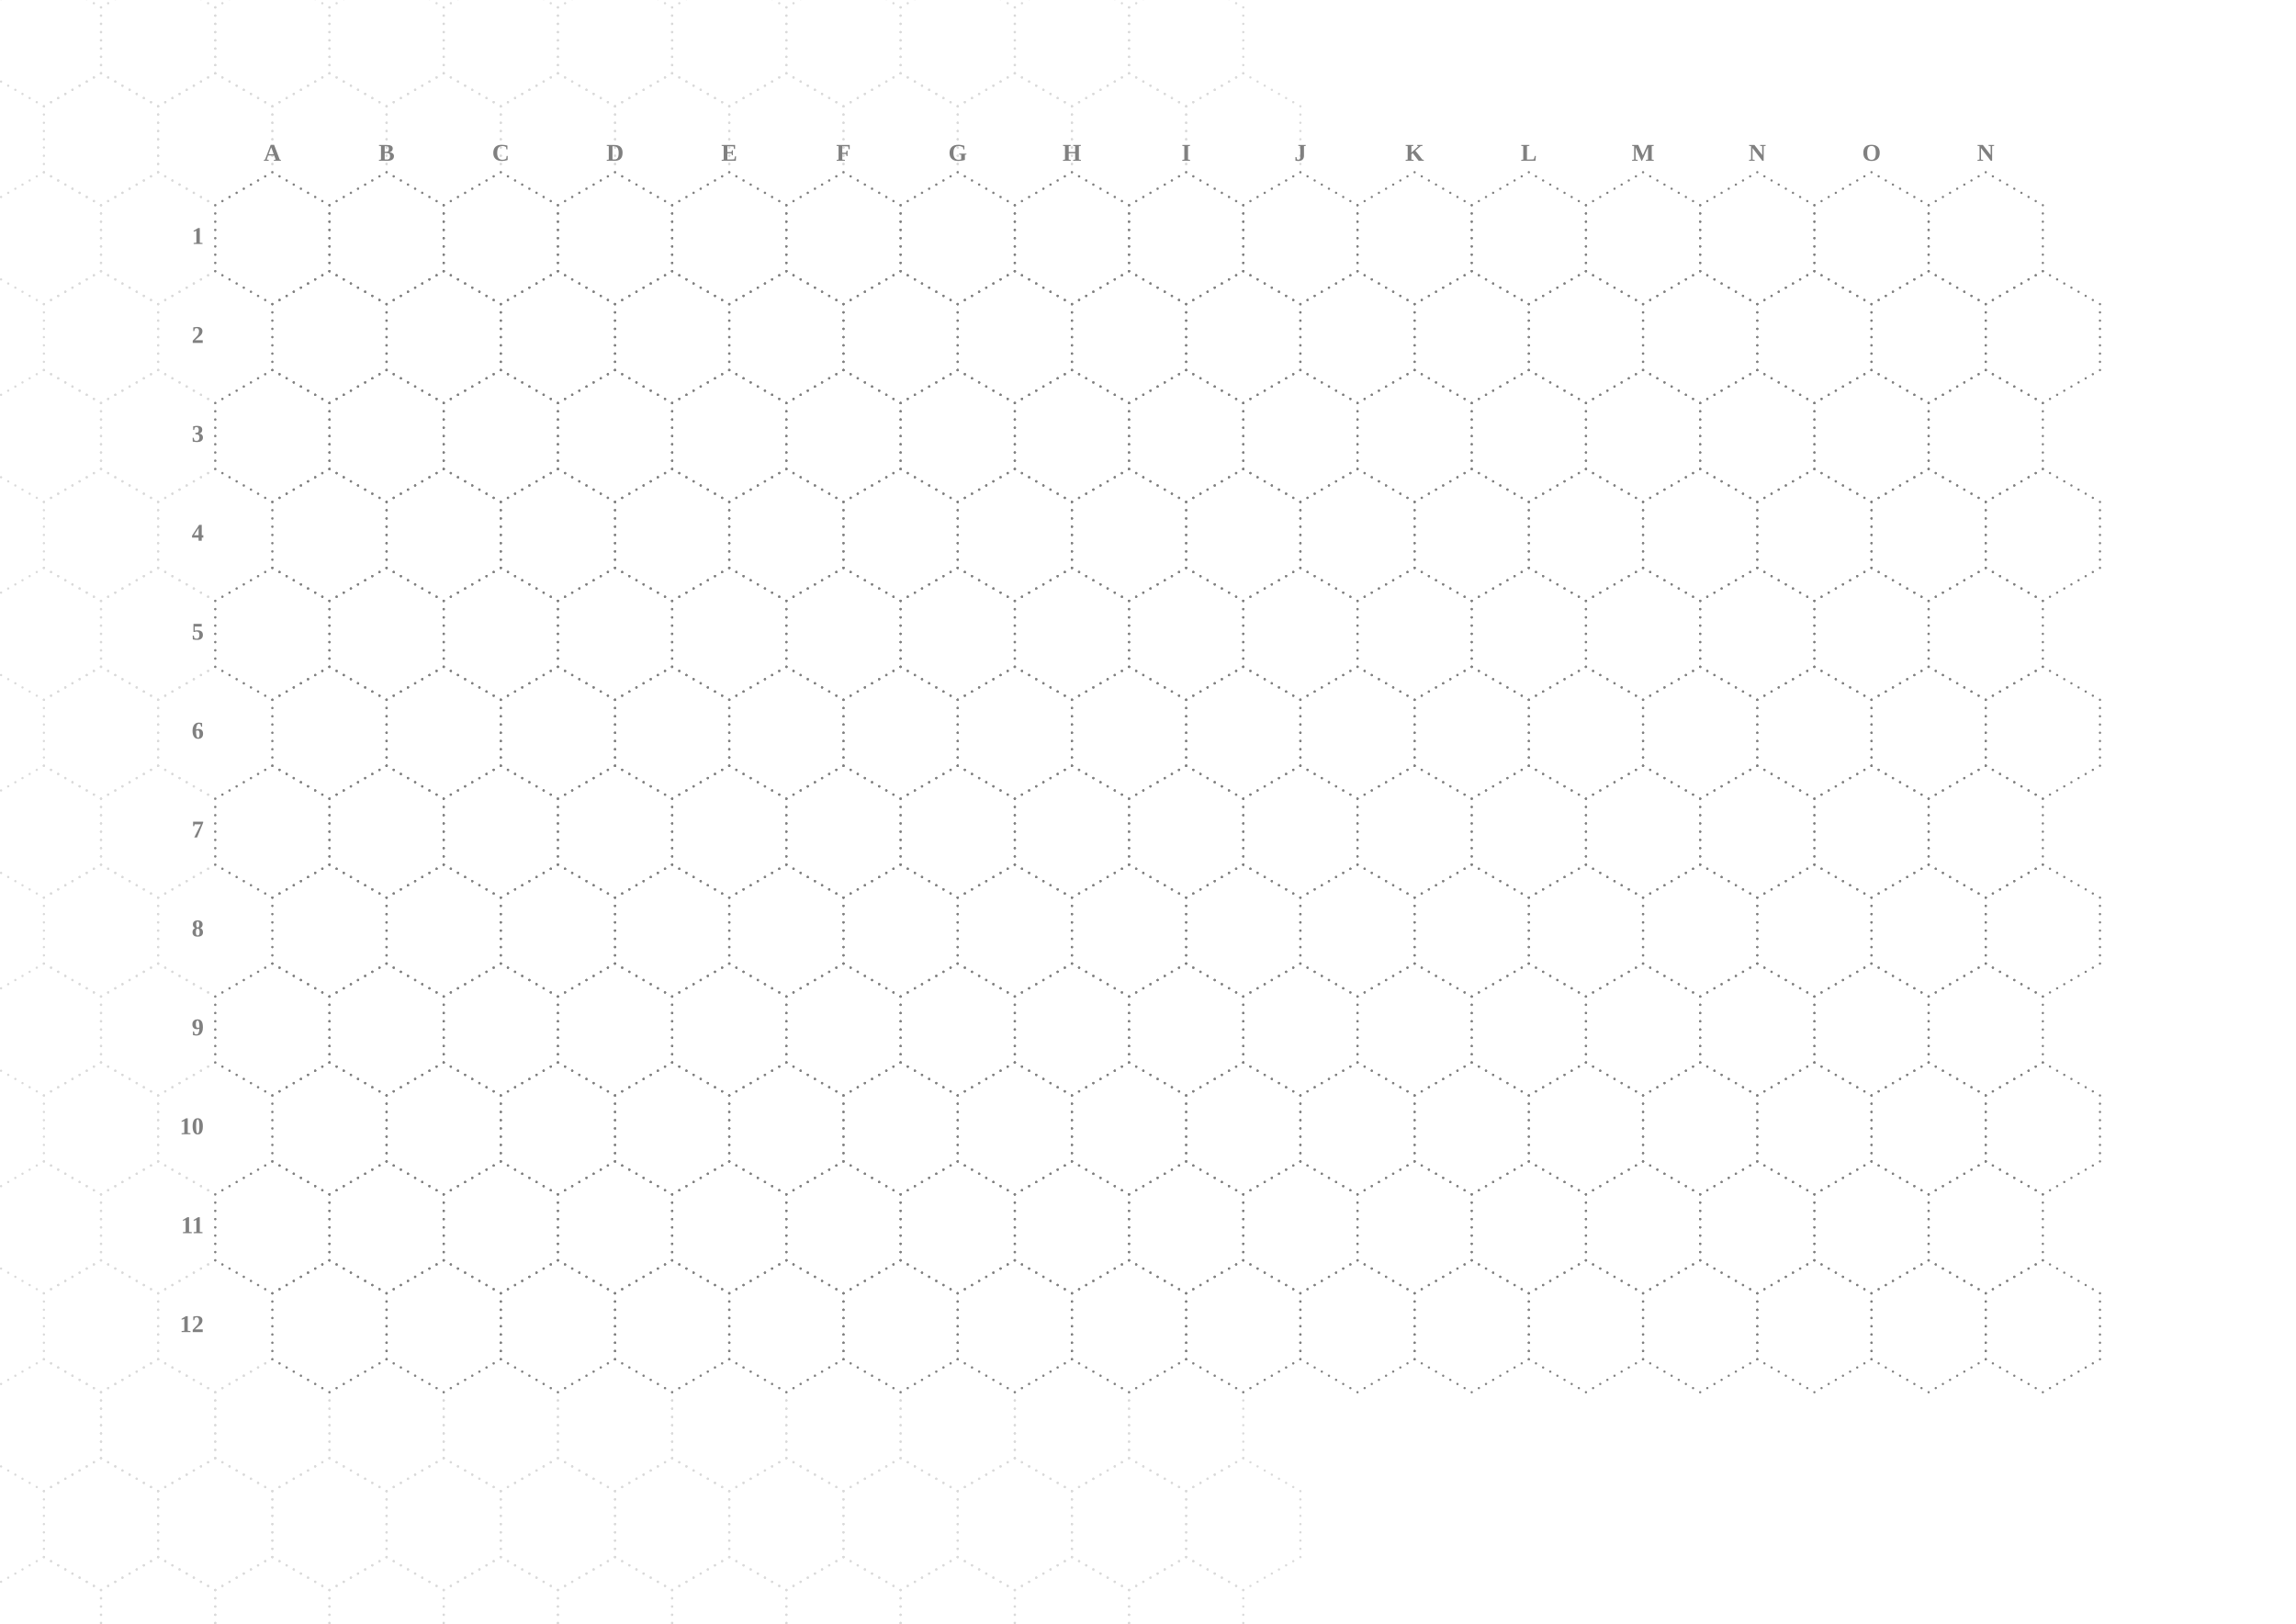
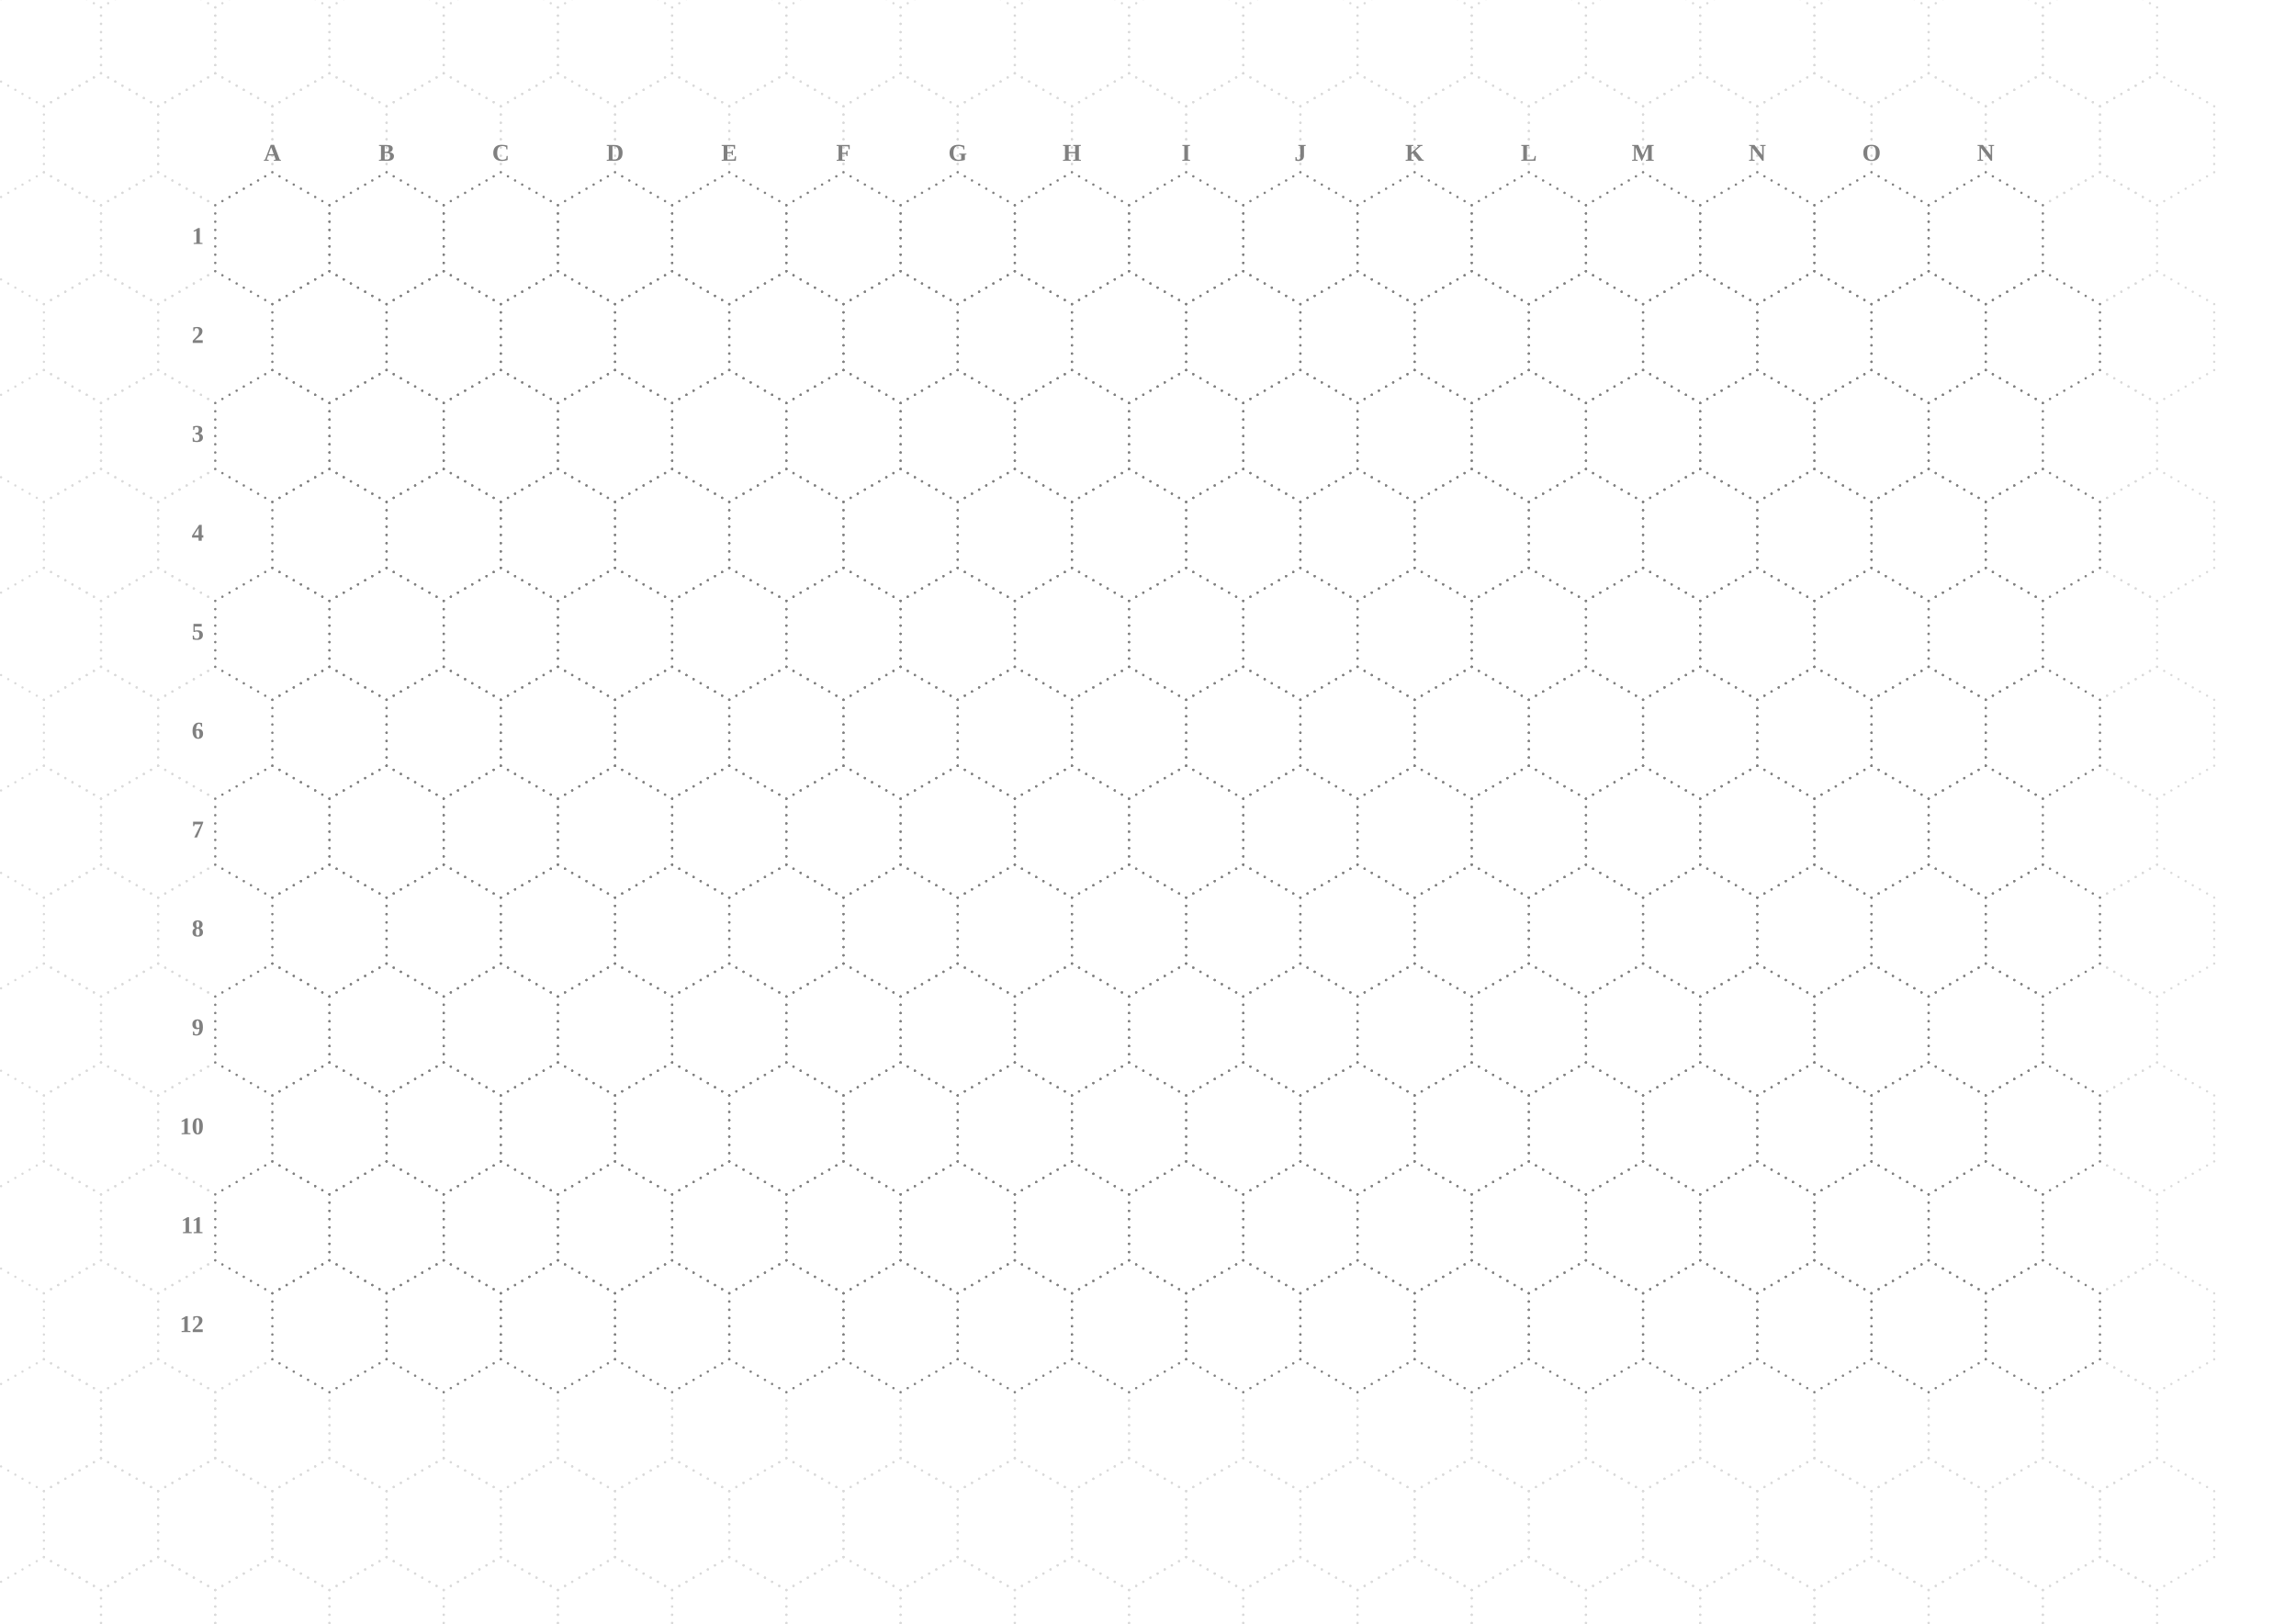
<svg xmlns="http://www.w3.org/2000/svg" xmlns:xlink="http://www.w3.org/1999/xlink" width="100%" height="100%" viewBox="0 0 4000 2828" version="1.1" style="fill-rule:evenodd;clip-rule:evenodd;stroke-linecap:round;">
  <style>
.l {
    font-family: "Merriweather", Georgia, "Times New Roman", Times, serif;
    font-size: 42px;
    font-weight: bold;
    fill: #808080;
}
</style>
  <g style="display: none;">
    <g id="hex">
      <path d="M99.488,0L198.974,57.439L198.974,172.323L99.488,229.763L0,172.323L0,57.439L99.488,0Z" style="fill:none;stroke:#808080;stroke-width:4px;stroke-linecap:round;stroke-miterlimit:1.5;stroke-dasharray:0,14.36,0,0;" />
    </g>
  </g>
  <g style="transform: translate(75px, 0);">
    <g style="opacity: 0.3">
      <g id="bgrow2">
        <g id="bgrow">
          <use xlink:href="#hex" x="-98" y="-44.6" />
          <use xlink:href="#hex" x="101" y="-44.6" />
          <use xlink:href="#hex" x="300" y="-44.6" />
          <use xlink:href="#hex" x="499" y="-44.6" />
          <use xlink:href="#hex" x="698" y="-44.6" />
          <use xlink:href="#hex" x="897" y="-44.6" />
          <use xlink:href="#hex" x="1096" y="-44.6" />
          <use xlink:href="#hex" x="1295" y="-44.6" />
          <use xlink:href="#hex" x="1494" y="-44.6" />
          <use xlink:href="#hex" x="1693" y="-44.6" />
          <use xlink:href="#hex" x="1892" y="-44.6" />
+           <use xlink:href="#hex" x="2091" y="-44.6" />
+           <use xlink:href="#hex" x="2290" y="-44.6" />
+           <use xlink:href="#hex" x="2489" y="-44.6" />
+           <use xlink:href="#hex" x="2688" y="-44.6" />
+           <use xlink:href="#hex" x="2887" y="-44.6" />
+           <use xlink:href="#hex" x="3086" y="-44.6" />
+           <use xlink:href="#hex" x="3285" y="-44.6" />
+           <use xlink:href="#hex" x="3484" y="-44.6" />
        </g>
        <use xlink:href="#bgrow" x="99.5" y="172.3" />
      </g>
      <use xlink:href="#bgrow2" x="0" y="344.6" />
      <use xlink:href="#bgrow2" x="0" y="689.2" />
      <use xlink:href="#bgrow2" x="0" y="1033.8" />
      <use xlink:href="#bgrow2" x="0" y="1378.4" />
      <use xlink:href="#bgrow2" x="0" y="1723" />
      <use xlink:href="#bgrow2" x="0" y="2067.6" />
      <use xlink:href="#bgrow2" x="0" y="2412.2" />
      <use xlink:href="#bgrow2" x="0" y="2756.8" />
      <use xlink:href="#bgrow2" x="0" y="3101.4" />
    </g>
    <g id="row2">
      <g id="row">
        <use xlink:href="#hex" x="300" y="300" />
        <use xlink:href="#hex" x="499" y="300" />
        <use xlink:href="#hex" x="698" y="300" />
        <use xlink:href="#hex" x="897" y="300" />
        <use xlink:href="#hex" x="1096" y="300" />
        <use xlink:href="#hex" x="1295" y="300" />
        <use xlink:href="#hex" x="1494" y="300" />
        <use xlink:href="#hex" x="1693" y="300" />
        <use xlink:href="#hex" x="1892" y="300" />
        <use xlink:href="#hex" x="2091" y="300" />
        <use xlink:href="#hex" x="2290" y="300" />
        <use xlink:href="#hex" x="2489" y="300" />
        <use xlink:href="#hex" x="2688" y="300" />
        <use xlink:href="#hex" x="2887" y="300" />
        <use xlink:href="#hex" x="3086" y="300" />
        <use xlink:href="#hex" x="3285" y="300" />
      </g>
      <use xlink:href="#row" x="99.5" y="172.3" />
    </g>
    <use xlink:href="#row2" x="0" y="344.6" />
    <use xlink:href="#row2" x="0" y="689.2" />
    <use xlink:href="#row2" x="0" y="1033.8" />
    <use xlink:href="#row2" x="0" y="1378.4" />
    <use xlink:href="#row2" x="0" y="1723" />
    <text x="399.5" y="280" text-anchor="middle" class="l">A</text>
    <text x="598.5" y="280" text-anchor="middle" class="l">B</text>
    <text x="797.5" y="280" text-anchor="middle" class="l">C</text>
    <text x="996.5" y="280" text-anchor="middle" class="l">D</text>
    <text x="1195.5" y="280" text-anchor="middle" class="l">E</text>
    <text x="1394.5" y="280" text-anchor="middle" class="l">F</text>
    <text x="1593.5" y="280" text-anchor="middle" class="l">G</text>
    <text x="1792.5" y="280" text-anchor="middle" class="l">H</text>
    <text x="1991.5" y="280" text-anchor="middle" class="l">I</text>
    <text x="2190.5" y="280" text-anchor="middle" class="l">J</text>
    <text x="2389.5" y="280" text-anchor="middle" class="l">K</text>
    <text x="2588.5" y="280" text-anchor="middle" class="l">L</text>
    <text x="2787.5" y="280" text-anchor="middle" class="l">M</text>
    <text x="2986.5" y="280" text-anchor="middle" class="l">N</text>
    <text x="3185.5" y="280" text-anchor="middle" class="l">O</text>
    <text x="3384.5" y="280" text-anchor="middle" class="l">N</text>
    <text x="280" y="425" text-anchor="end" class="l">1</text>
    <text x="280" y="597.3" text-anchor="end" class="l">2</text>
    <text x="280" y="769.6" text-anchor="end" class="l">3</text>
    <text x="280" y="941.9" text-anchor="end" class="l">4</text>
    <text x="280" y="1114.2" text-anchor="end" class="l">5</text>
    <text x="280" y="1286.5" text-anchor="end" class="l">6</text>
    <text x="280" y="1458.8" text-anchor="end" class="l">7</text>
    <text x="280" y="1631.1" text-anchor="end" class="l">8</text>
    <text x="280" y="1803.4" text-anchor="end" class="l">9</text>
    <text x="280" y="1975.7" text-anchor="end" class="l">10</text>
    <text x="280" y="2148" text-anchor="end" class="l">11</text>
    <text x="280" y="2320.3" text-anchor="end" class="l">12</text>
  </g>
</svg>
